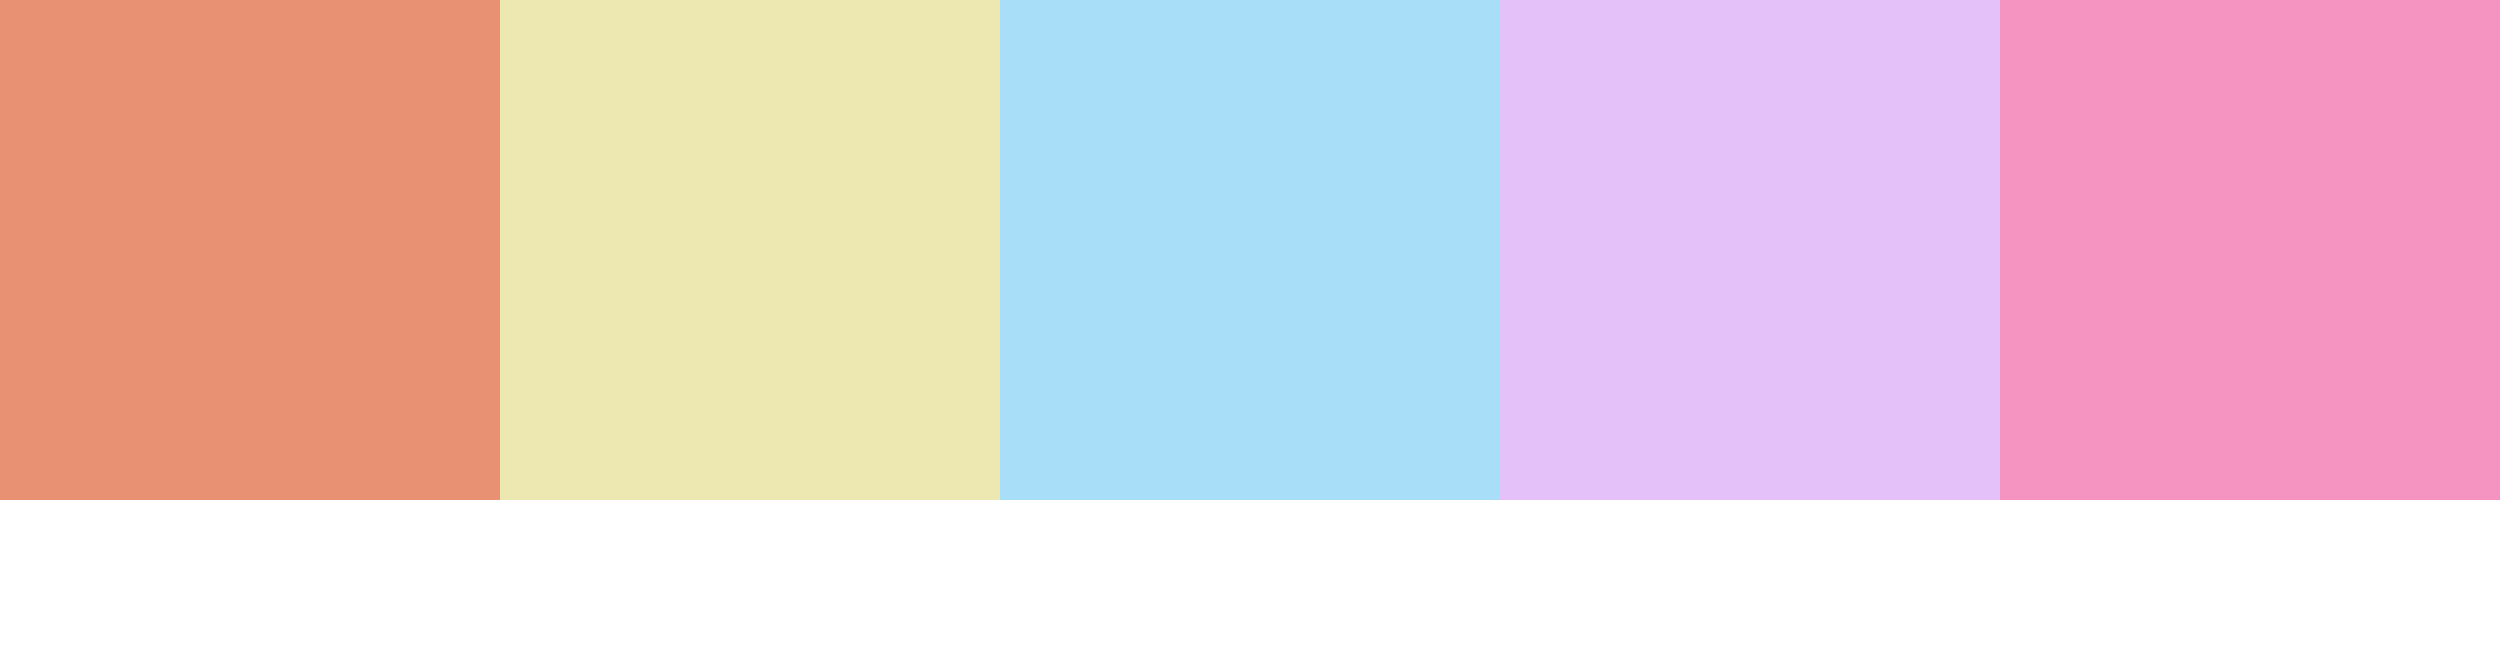
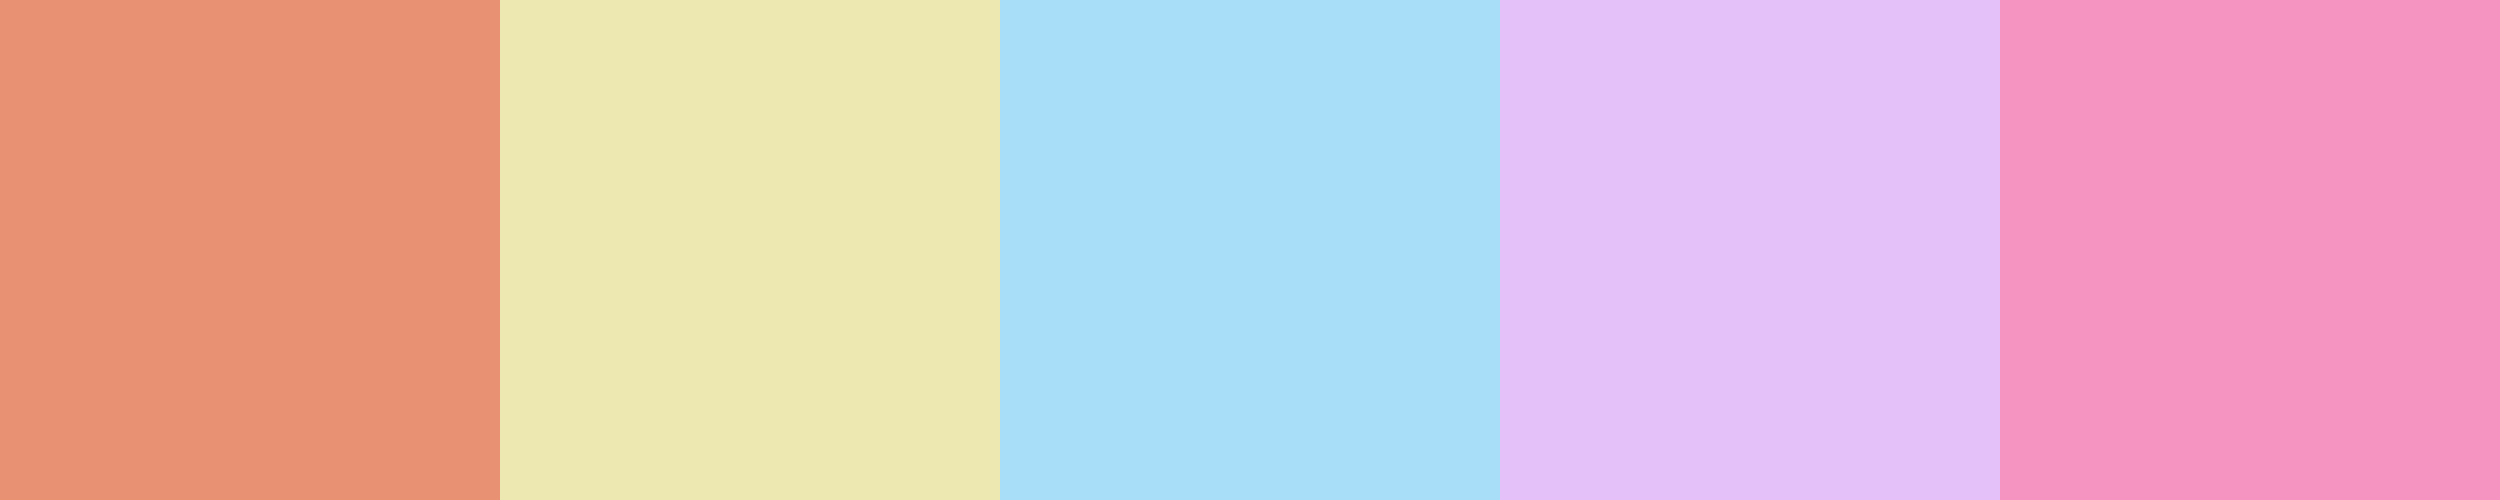
- <svg xmlns="http://www.w3.org/2000/svg" version="1.1" viewBox="0 0 500 130" xml:space="preserve">
+ <svg xmlns="http://www.w3.org/2000/svg" version="1.1" viewBox="0 0 500 100" xml:space="preserve">
  <rect fill="#e89273" x="0" y="0" width="100" height="100" />,<rect fill="#ede7b1" x="100" y="0" width="100" height="100" />,<rect fill="#a9def9" x="200" y="0" width="100" height="100" />,<rect fill="#e4c1f9" x="300" y="0" width="100" height="100" />,<rect fill="#f694c1" x="400" y="0" width="100" height="100" />
</svg>
